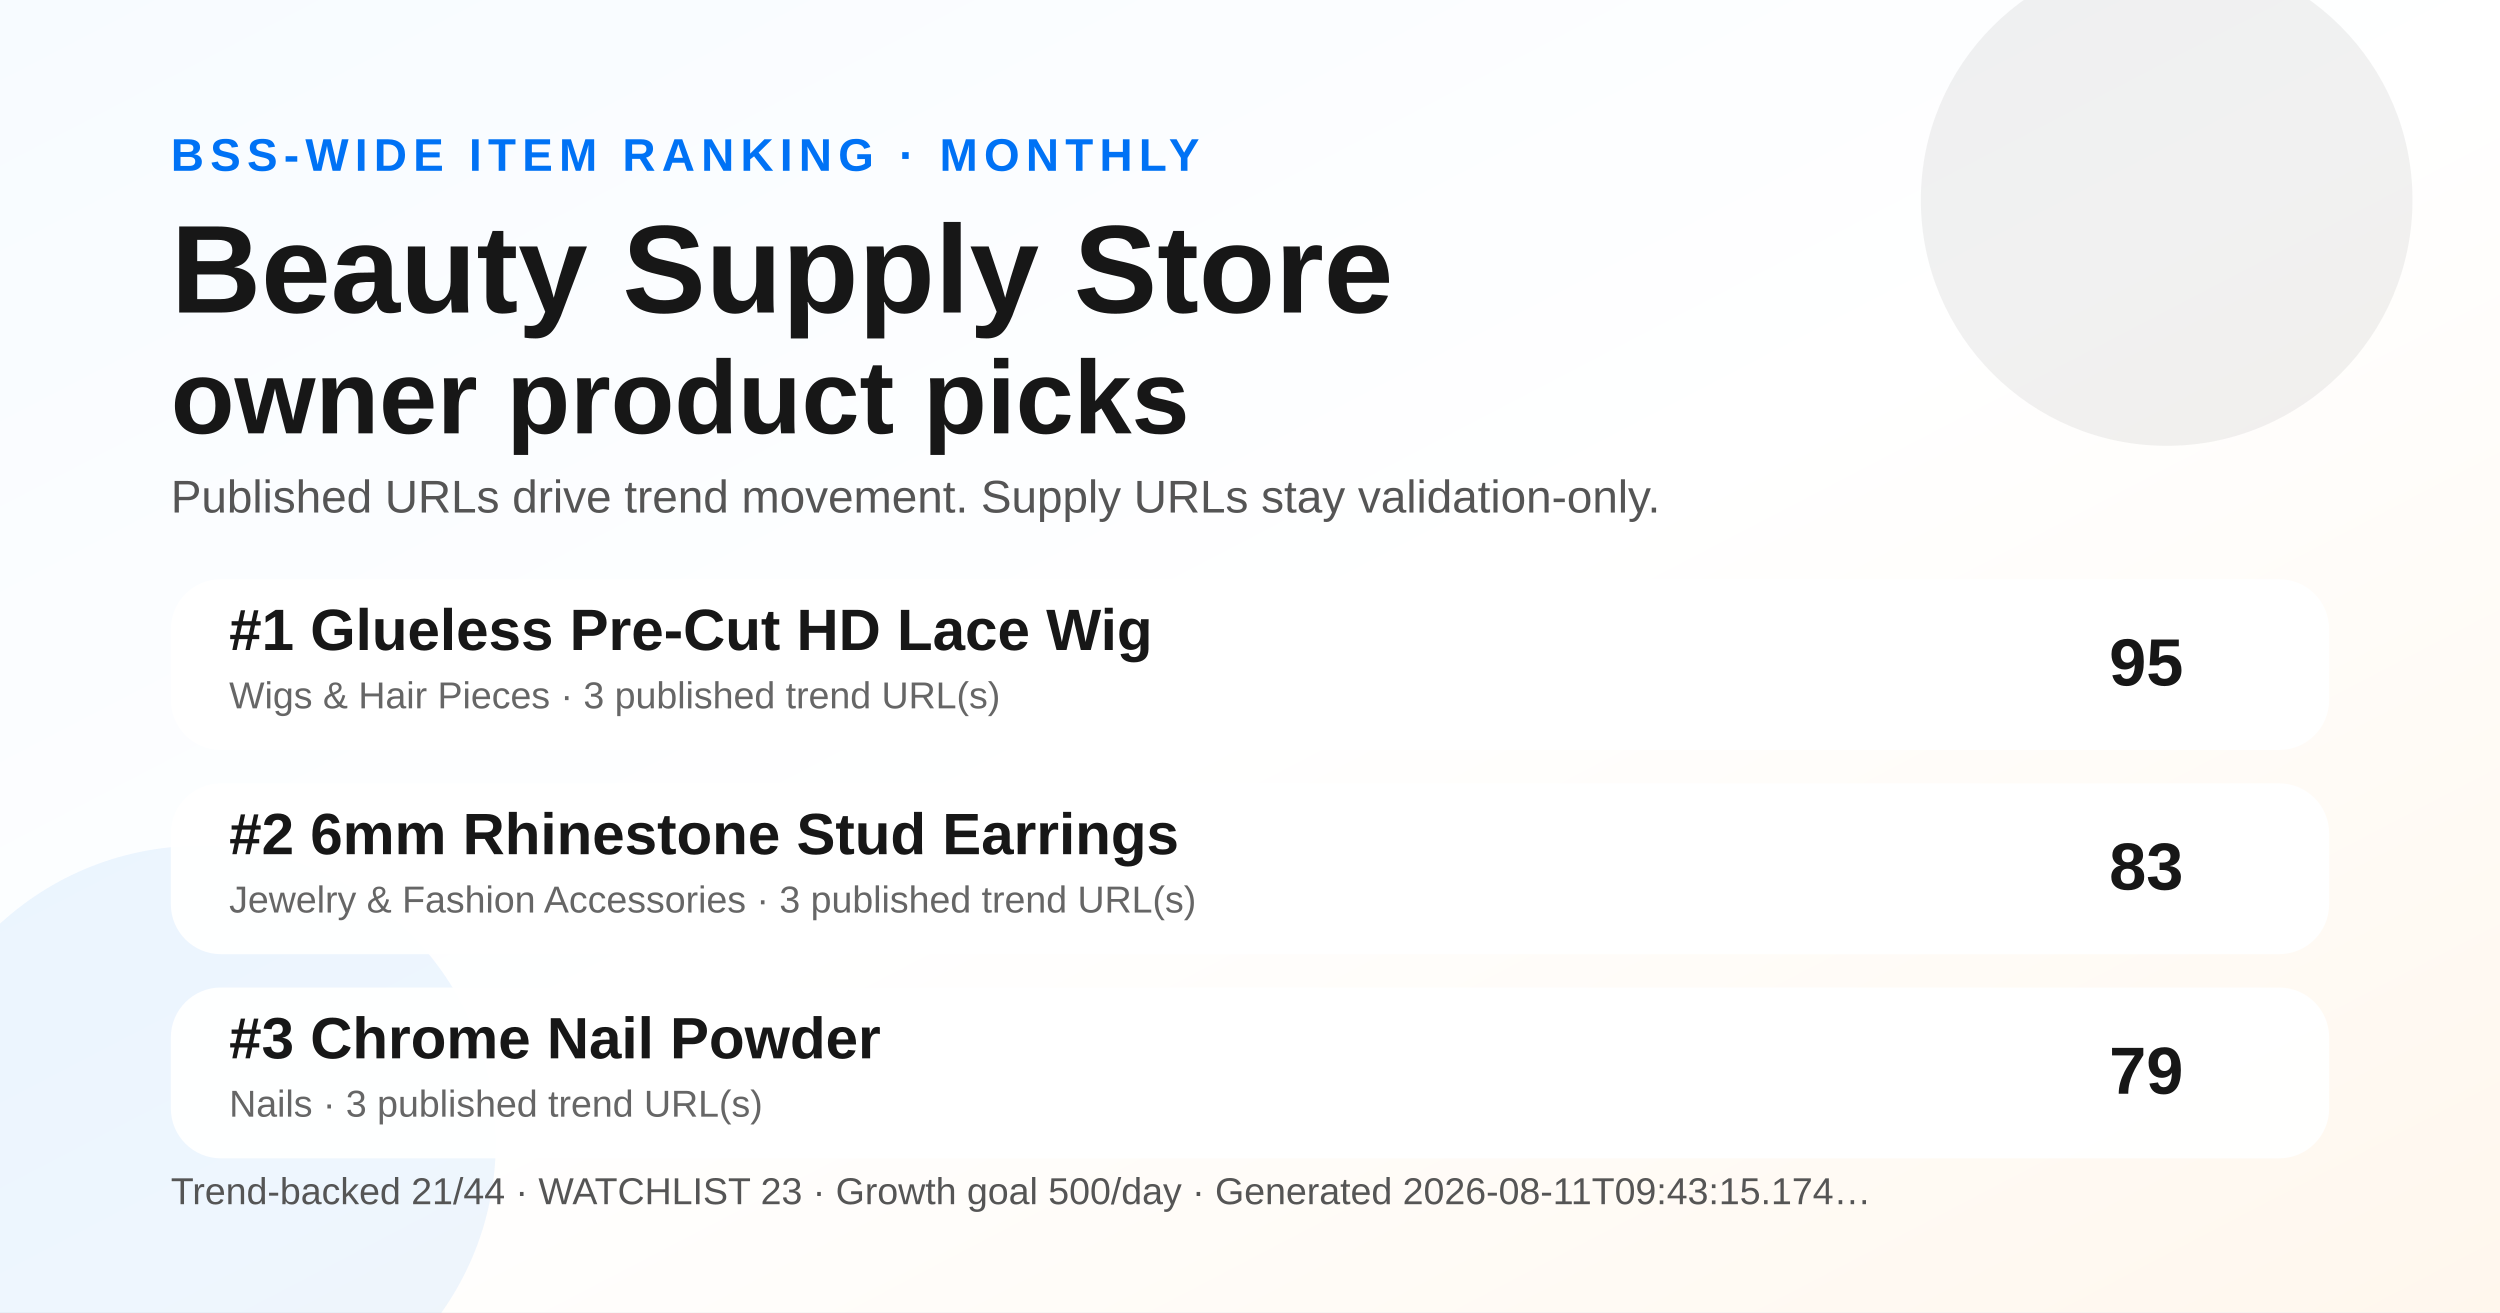
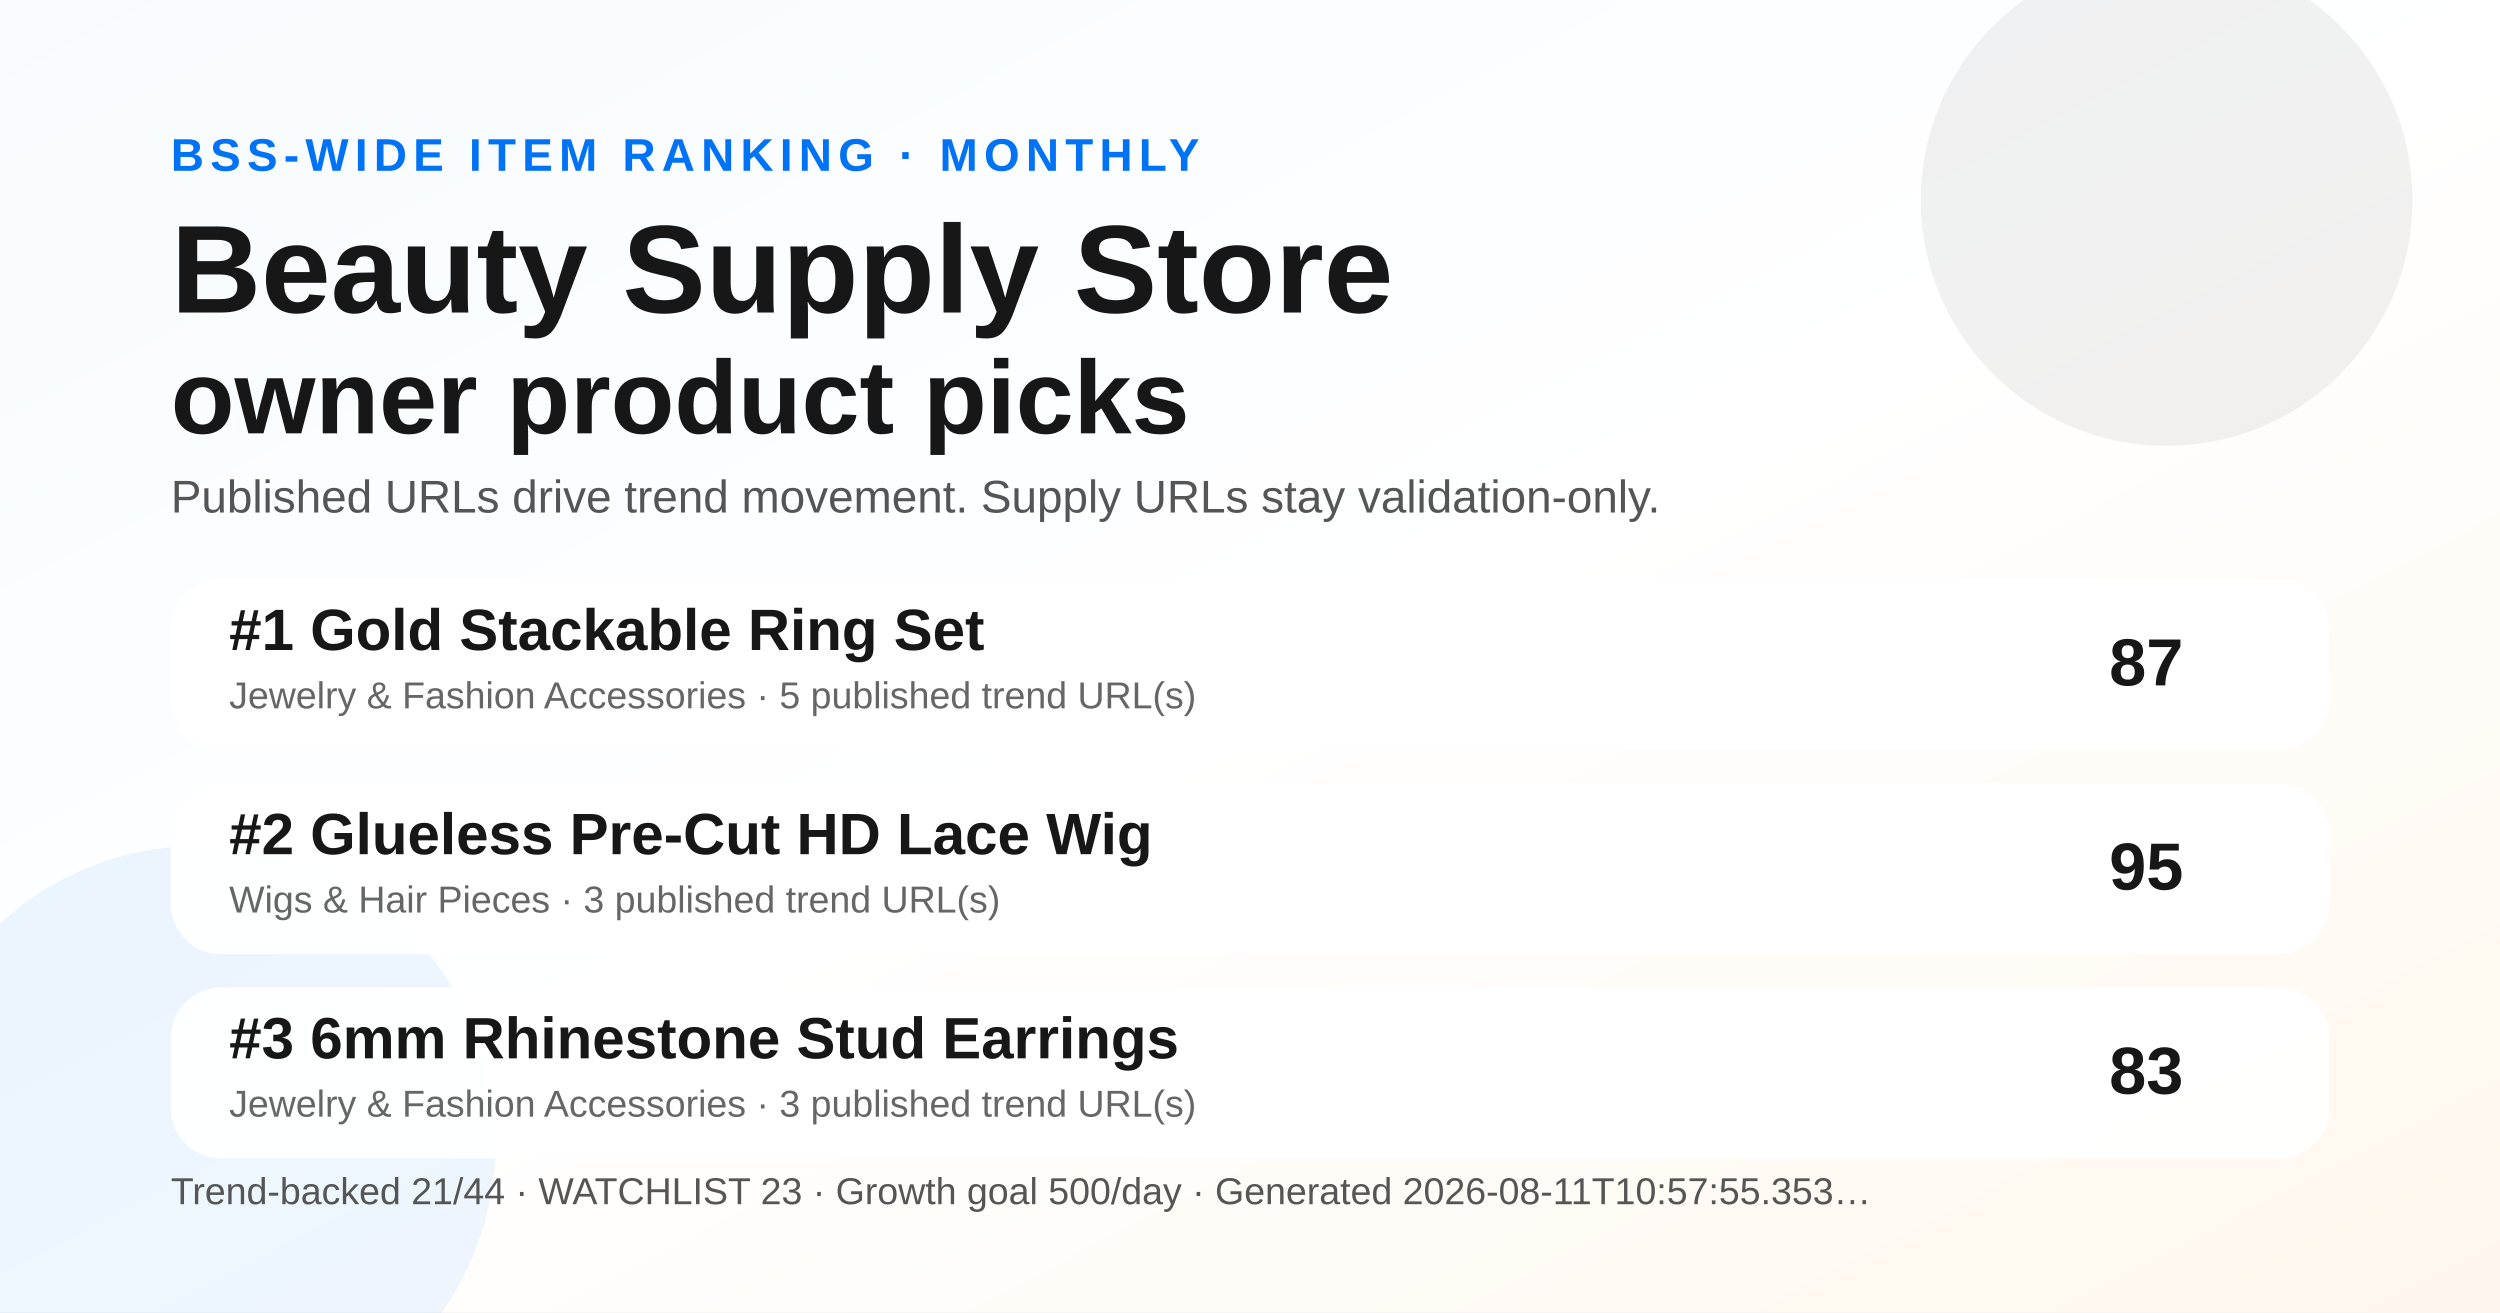
<svg xmlns="http://www.w3.org/2000/svg" width="1200" height="630" viewBox="0 0 1200 630" role="img" aria-label="Monthly BSS Trend Ranking social preview">
  <defs>
    <linearGradient id="bg" x1="0" y1="0" x2="1" y2="1">
      <stop offset="0" stop-color="#f7fbff" />
      <stop offset="0.52" stop-color="#ffffff" />
      <stop offset="1" stop-color="#fff7ed" />
    </linearGradient>
  </defs>
  <rect width="1200" height="630" fill="url(#bg)" />
  <circle cx="1040" cy="96" r="118" fill="#171717" opacity="0.06" />
  <circle cx="96" cy="548" r="142" fill="#0072f5" opacity="0.07" />
  <text x="82" y="82" font-family="Arial, Helvetica, sans-serif" font-size="22" font-weight="700" fill="#0072f5" letter-spacing="3">BSS-WIDE ITEM RANKING · MONTHLY</text>
  <text x="82" y="150" font-family="Arial, Helvetica, sans-serif" font-size="60" font-weight="800" fill="#171717">Beauty Supply Store</text>
  <text x="82" y="208" font-family="Arial, Helvetica, sans-serif" font-size="50" font-weight="800" fill="#171717">owner product picks</text>
  <text x="82" y="246" font-family="Arial, Helvetica, sans-serif" font-size="22" fill="#555555">Published URLs drive trend movement. Supply URLs stay validation-only.</text>
  <g transform="translate(82 278)">
    <rect width="1036" height="82" rx="24" fill="#ffffff" opacity="0.96" />
-     <text x="28" y="34" font-family="Arial, Helvetica, sans-serif" font-size="28" font-weight="700" fill="#171717">#1 Glueless Pre-Cut HD Lace Wig</text>
+     <text x="28" y="34" font-family="Arial, Helvetica, sans-serif" font-size="28" font-weight="700" fill="#171717">#1 Gold Stackable Ring Set</text>
+     <text x="28" y="62" font-family="Arial, Helvetica, sans-serif" font-size="18" fill="#666666">Jewelry &amp; Fashion Accessories · 5 published trend URL(s)</text>
+     <text x="966" y="51" text-anchor="end" font-family="Arial, Helvetica, sans-serif" font-size="32" font-weight="700" fill="#171717">87</text>
+   </g>
+   <g transform="translate(82 376)">
+     <rect width="1036" height="82" rx="24" fill="#ffffff" opacity="0.96" />
+     <text x="28" y="34" font-family="Arial, Helvetica, sans-serif" font-size="28" font-weight="700" fill="#171717">#2 Glueless Pre-Cut HD Lace Wig</text>
    <text x="28" y="62" font-family="Arial, Helvetica, sans-serif" font-size="18" fill="#666666">Wigs &amp; Hair Pieces · 3 published trend URL(s)</text>
    <text x="966" y="51" text-anchor="end" font-family="Arial, Helvetica, sans-serif" font-size="32" font-weight="700" fill="#171717">95</text>
  </g>
-   <g transform="translate(82 376)">
+   <g transform="translate(82 474)">
    <rect width="1036" height="82" rx="24" fill="#ffffff" opacity="0.96" />
-     <text x="28" y="34" font-family="Arial, Helvetica, sans-serif" font-size="28" font-weight="700" fill="#171717">#2 6mm Rhinestone Stud Earrings</text>
+     <text x="28" y="34" font-family="Arial, Helvetica, sans-serif" font-size="28" font-weight="700" fill="#171717">#3 6mm Rhinestone Stud Earrings</text>
    <text x="28" y="62" font-family="Arial, Helvetica, sans-serif" font-size="18" fill="#666666">Jewelry &amp; Fashion Accessories · 3 published trend URL(s)</text>
    <text x="966" y="51" text-anchor="end" font-family="Arial, Helvetica, sans-serif" font-size="32" font-weight="700" fill="#171717">83</text>
  </g>
-   <g transform="translate(82 474)">
-     <rect width="1036" height="82" rx="24" fill="#ffffff" opacity="0.96" />
-     <text x="28" y="34" font-family="Arial, Helvetica, sans-serif" font-size="28" font-weight="700" fill="#171717">#3 Chrome Nail Powder</text>
-     <text x="28" y="62" font-family="Arial, Helvetica, sans-serif" font-size="18" fill="#666666">Nails · 3 published trend URL(s)</text>
-     <text x="966" y="51" text-anchor="end" font-family="Arial, Helvetica, sans-serif" font-size="32" font-weight="700" fill="#171717">79</text>
-   </g>
  <g transform="translate(82 578)">
-     <text font-family="Arial, Helvetica, sans-serif" font-size="18" fill="#555555">Trend-backed 21/44 · WATCHLIST 23 · Growth goal 500/day · Generated 2026-08-11T09:43:15.174…</text>
+     <text font-family="Arial, Helvetica, sans-serif" font-size="18" fill="#555555">Trend-backed 21/44 · WATCHLIST 23 · Growth goal 500/day · Generated 2026-08-11T10:57:55.353…</text>
  </g>
</svg>
